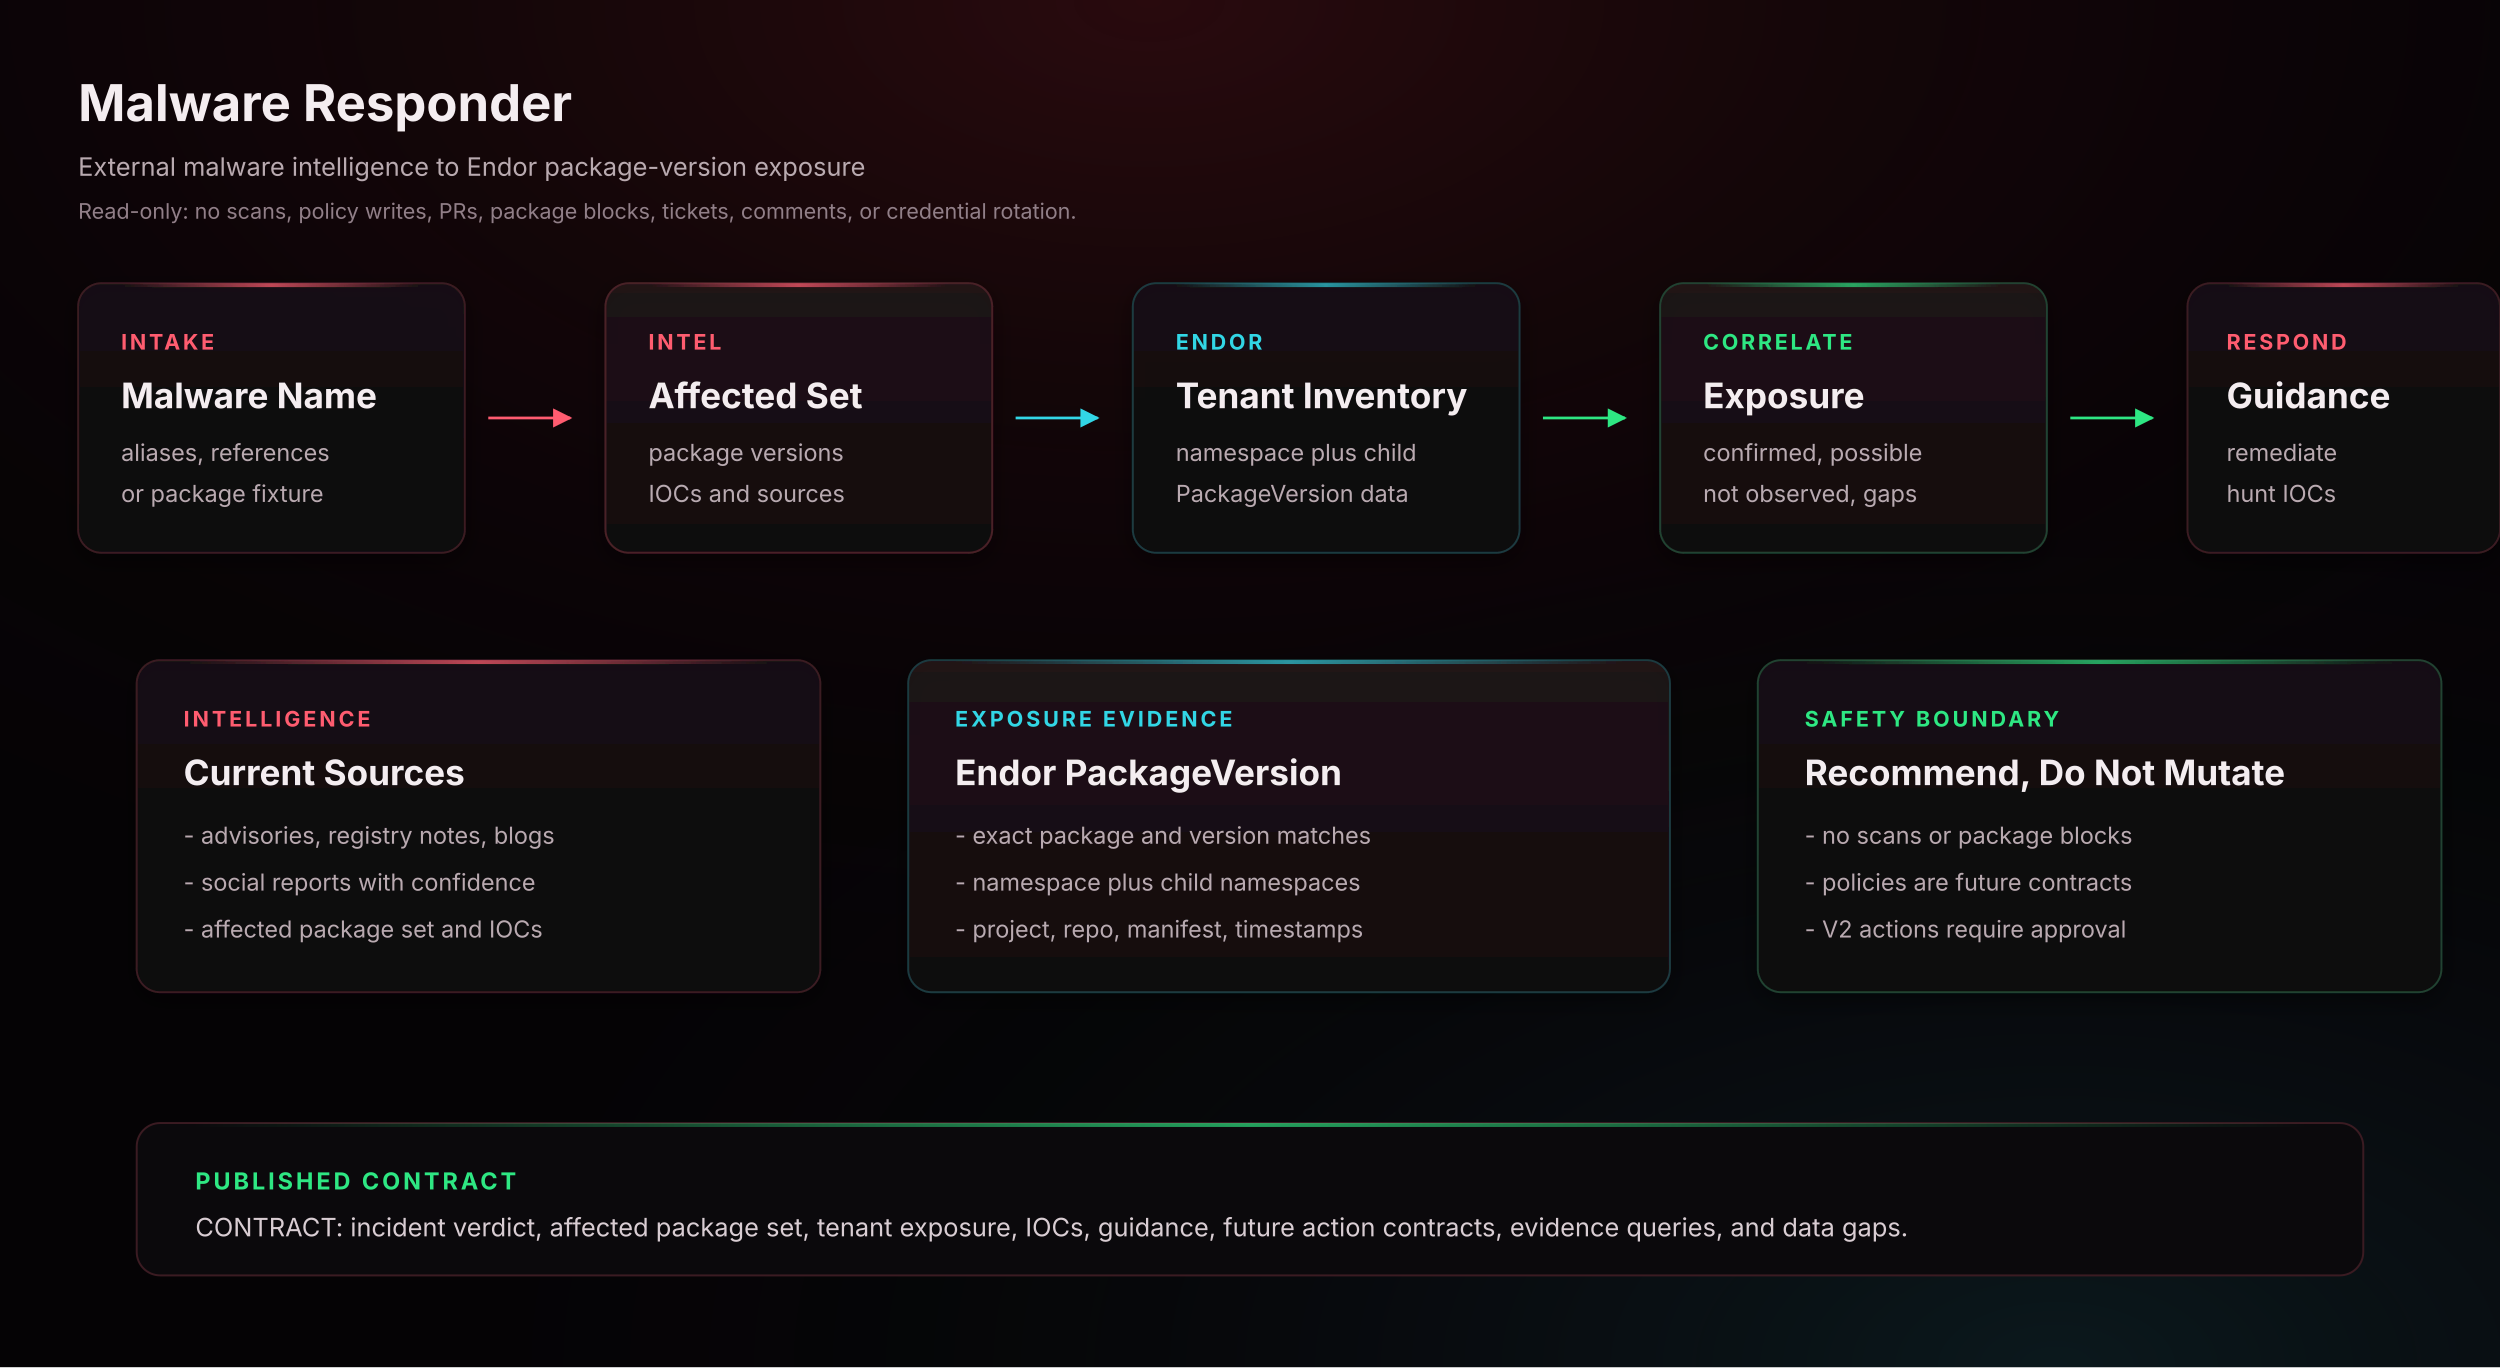
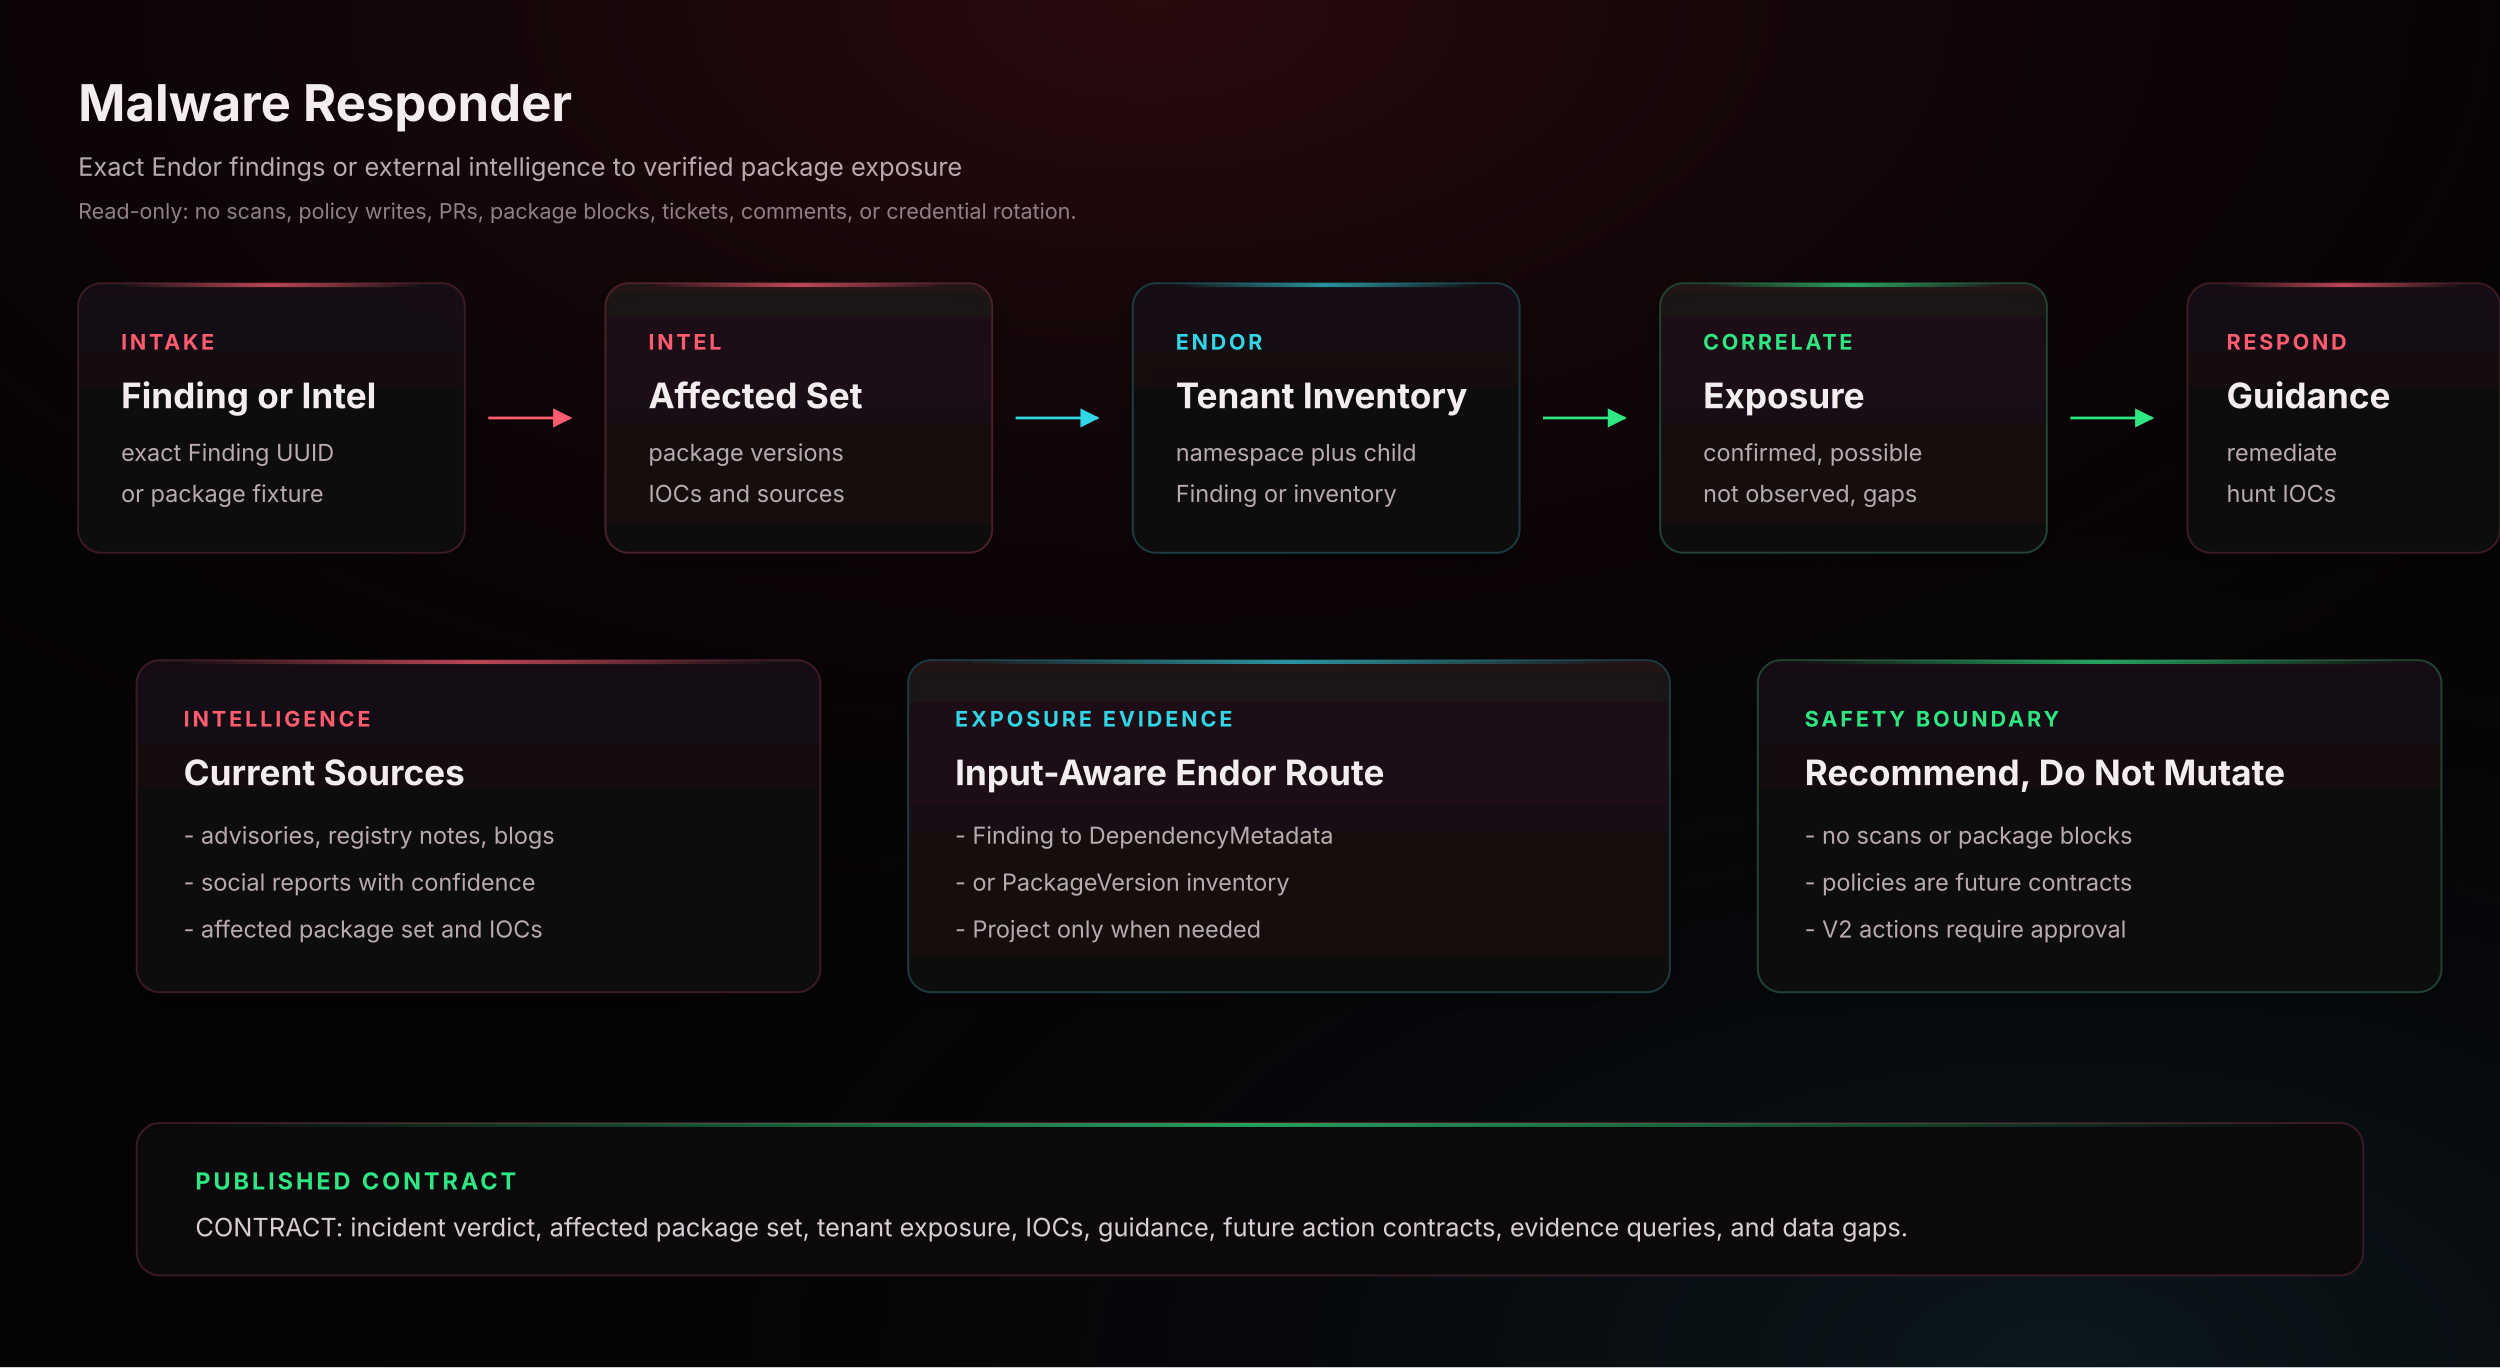
<svg xmlns="http://www.w3.org/2000/svg" viewBox="0 0 1280 700" font-family="-apple-system, BlinkMacSystemFont, 'Segoe UI', Inter, Geist, sans-serif">
  <defs>
    <radialGradient id="bgGlow" cx="46%" cy="0%" r="78%">
      <stop offset="0%" stop-color="#4b1116" stop-opacity="0.52" />
      <stop offset="100%" stop-color="#050305" stop-opacity="0" />
    </radialGradient>
    <radialGradient id="bgGlow2" cx="82%" cy="100%" r="68%">
      <stop offset="0%" stop-color="#163b44" stop-opacity="0.38" />
      <stop offset="100%" stop-color="#050305" stop-opacity="0" />
    </radialGradient>
    <linearGradient id="cardGlass" x1="0%" y1="0%" x2="0%" y2="100%">
      <stop offset="0%" stop-color="#151013" stop-opacity="0.95" />
      <stop offset="100%" stop-color="#0b090c" stop-opacity="0.98" />
    </linearGradient>
    <linearGradient id="cardGlassActive" x1="0%" y1="0%" x2="0%" y2="100%">
      <stop offset="0%" stop-color="#201316" stop-opacity="0.97" />
      <stop offset="100%" stop-color="#100b0e" stop-opacity="0.99" />
    </linearGradient>
    <linearGradient id="hairlineRed" x1="0%" y1="0%" x2="100%" y2="0%">
      <stop offset="0%" stop-color="#ff5c70" stop-opacity="0" />
      <stop offset="50%" stop-color="#ff5c70" stop-opacity="0.72" />
      <stop offset="100%" stop-color="#ff5c70" stop-opacity="0" />
    </linearGradient>
    <linearGradient id="hairlineCyan" x1="0%" y1="0%" x2="100%" y2="0%">
      <stop offset="0%" stop-color="#32d6e6" stop-opacity="0" />
      <stop offset="50%" stop-color="#32d6e6" stop-opacity="0.66" />
      <stop offset="100%" stop-color="#32d6e6" stop-opacity="0" />
    </linearGradient>
    <linearGradient id="hairlineGreen" x1="0%" y1="0%" x2="100%" y2="0%">
      <stop offset="0%" stop-color="#2ee783" stop-opacity="0" />
      <stop offset="50%" stop-color="#2ee783" stop-opacity="0.68" />
      <stop offset="100%" stop-color="#2ee783" stop-opacity="0" />
    </linearGradient>
    <filter id="cardShadow" x="-10%" y="-10%" width="120%" height="130%">
      <feGaussianBlur in="SourceAlpha" stdDeviation="6" />
      <feOffset dx="0" dy="4" />
      <feComponentTransfer>
        <feFuncA type="linear" slope="0.42" />
      </feComponentTransfer>
      <feMerge>
        <feMergeNode />
        <feMergeNode in="SourceGraphic" />
      </feMerge>
    </filter>
    <marker id="arrowRed" viewBox="0 0 10 10" refX="9" refY="5" markerWidth="7" markerHeight="7" orient="auto-start-reverse">
      <path d="M 0 0 L 10 5 L 0 10 z" fill="#ff5c70" />
    </marker>
    <marker id="arrowCyan" viewBox="0 0 10 10" refX="9" refY="5" markerWidth="7" markerHeight="7" orient="auto-start-reverse">
      <path d="M 0 0 L 10 5 L 0 10 z" fill="#32d6e6" />
    </marker>
    <marker id="arrowGreen" viewBox="0 0 10 10" refX="9" refY="5" markerWidth="7" markerHeight="7" orient="auto-start-reverse">
      <path d="M 0 0 L 10 5 L 0 10 z" fill="#2ee783" />
    </marker>
  </defs>
  <rect width="1280" height="700" fill="#050305" />
  <rect width="1280" height="700" fill="url(#bgGlow)" />
  <rect width="1280" height="700" fill="url(#bgGlow2)" />
  <g transform="translate(40, 34)">
    <text x="0" y="28" font-size="26" font-weight="700" fill="#f4edf0">Malware Responder</text>
-     <text x="0" y="56" font-size="13" fill="#b9aab0">External malware intelligence to Endor package-version exposure</text>
+     <text x="0" y="56" font-size="13" fill="#b9aab0">Exact Endor findings or external intelligence to verified package exposure</text>
    <text x="0" y="78" font-size="11" fill="#917f88">Read-only: no scans, policy writes, PRs, package blocks, tickets, comments, or credential rotation.</text>
  </g>
  <g transform="translate(40, 145)">
    <g filter="url(#cardShadow)">
      <rect width="198" height="138" rx="12" fill="url(#cardGlass)" stroke="#3b1b22" />
      <rect x="22" y="0" width="154" height="2" fill="url(#hairlineRed)" />
      <text x="22" y="34" font-size="11" font-weight="700" fill="#ff5c70" letter-spacing="1.4">INTAKE</text>
-       <text x="22" y="64" font-size="18" font-weight="700" fill="#f4edf0">Malware Name</text>
-       <text x="22" y="91" font-size="12" fill="#b9aab0">aliases, references</text>
+       <text x="22" y="64" font-size="18" font-weight="700" fill="#f4edf0">Finding or Intel</text>
+       <text x="22" y="91" font-size="12" fill="#b9aab0">exact Finding UUID</text>
      <text x="22" y="112" font-size="12" fill="#b9aab0">or package fixture</text>
    </g>
    <line x1="210" y1="69" x2="252" y2="69" stroke="#ff5c70" stroke-width="1.4" marker-end="url(#arrowRed)" />
    <g transform="translate(270,0)" filter="url(#cardShadow)">
      <rect width="198" height="138" rx="12" fill="url(#cardGlassActive)" stroke="#4a2028" />
      <rect x="22" y="0" width="154" height="2" fill="url(#hairlineRed)" />
      <text x="22" y="34" font-size="11" font-weight="700" fill="#ff5c70" letter-spacing="1.4">INTEL</text>
      <text x="22" y="64" font-size="18" font-weight="700" fill="#f4edf0">Affected Set</text>
      <text x="22" y="91" font-size="12" fill="#b9aab0">package versions</text>
      <text x="22" y="112" font-size="12" fill="#b9aab0">IOCs and sources</text>
    </g>
    <line x1="480" y1="69" x2="522" y2="69" stroke="#32d6e6" stroke-width="1.4" marker-end="url(#arrowCyan)" />
    <g transform="translate(540,0)" filter="url(#cardShadow)">
      <rect width="198" height="138" rx="12" fill="url(#cardGlass)" stroke="#1d3a40" />
      <rect x="22" y="0" width="154" height="2" fill="url(#hairlineCyan)" />
      <text x="22" y="34" font-size="11" font-weight="700" fill="#32d6e6" letter-spacing="1.4">ENDOR</text>
      <text x="22" y="64" font-size="18" font-weight="700" fill="#f4edf0">Tenant Inventory</text>
      <text x="22" y="91" font-size="12" fill="#b9aab0">namespace plus child</text>
-       <text x="22" y="112" font-size="12" fill="#b9aab0">PackageVersion data</text>
+       <text x="22" y="112" font-size="12" fill="#b9aab0">Finding or inventory</text>
    </g>
    <line x1="750" y1="69" x2="792" y2="69" stroke="#2ee783" stroke-width="1.4" marker-end="url(#arrowGreen)" />
    <g transform="translate(810,0)" filter="url(#cardShadow)">
      <rect width="198" height="138" rx="12" fill="url(#cardGlassActive)" stroke="#204230" />
      <rect x="22" y="0" width="154" height="2" fill="url(#hairlineGreen)" />
      <text x="22" y="34" font-size="11" font-weight="700" fill="#2ee783" letter-spacing="1.4">CORRELATE</text>
      <text x="22" y="64" font-size="18" font-weight="700" fill="#f4edf0">Exposure</text>
      <text x="22" y="91" font-size="12" fill="#b9aab0">confirmed, possible</text>
      <text x="22" y="112" font-size="12" fill="#b9aab0">not observed, gaps</text>
    </g>
    <line x1="1020" y1="69" x2="1062" y2="69" stroke="#2ee783" stroke-width="1.4" marker-end="url(#arrowGreen)" />
    <g transform="translate(1080,0)" filter="url(#cardShadow)">
      <rect width="160" height="138" rx="12" fill="url(#cardGlass)" stroke="#3b1b22" />
      <rect x="20" y="0" width="120" height="2" fill="url(#hairlineRed)" />
      <text x="20" y="34" font-size="11" font-weight="700" fill="#ff5c70" letter-spacing="1.4">RESPOND</text>
      <text x="20" y="64" font-size="18" font-weight="700" fill="#f4edf0">Guidance</text>
      <text x="20" y="91" font-size="12" fill="#b9aab0">remediate</text>
      <text x="20" y="112" font-size="12" fill="#b9aab0">hunt IOCs</text>
    </g>
  </g>
  <g transform="translate(70, 338)">
    <g filter="url(#cardShadow)">
      <rect width="350" height="170" rx="12" fill="url(#cardGlass)" stroke="#3b1b22" />
      <rect x="24" y="0" width="302" height="2" fill="url(#hairlineRed)" />
      <text x="24" y="34" font-size="11" font-weight="700" fill="#ff5c70" letter-spacing="1.5">INTELLIGENCE</text>
      <text x="24" y="64" font-size="18" font-weight="700" fill="#f4edf0">Current Sources</text>
      <text x="24" y="94" font-size="12" fill="#b9aab0">- advisories, registry notes, blogs</text>
      <text x="24" y="118" font-size="12" fill="#b9aab0">- social reports with confidence</text>
      <text x="24" y="142" font-size="12" fill="#b9aab0">- affected package set and IOCs</text>
    </g>
    <g transform="translate(395,0)" filter="url(#cardShadow)">
      <rect width="390" height="170" rx="12" fill="url(#cardGlassActive)" stroke="#1d3a40" />
      <rect x="24" y="0" width="342" height="2" fill="url(#hairlineCyan)" />
      <text x="24" y="34" font-size="11" font-weight="700" fill="#32d6e6" letter-spacing="1.5">EXPOSURE EVIDENCE</text>
-       <text x="24" y="64" font-size="18" font-weight="700" fill="#f4edf0">Endor PackageVersion</text>
-       <text x="24" y="94" font-size="12" fill="#b9aab0">- exact package and version matches</text>
-       <text x="24" y="118" font-size="12" fill="#b9aab0">- namespace plus child namespaces</text>
-       <text x="24" y="142" font-size="12" fill="#b9aab0">- project, repo, manifest, timestamps</text>
+       <text x="24" y="64" font-size="18" font-weight="700" fill="#f4edf0">Input-Aware Endor Route</text>
+       <text x="24" y="94" font-size="12" fill="#b9aab0">- Finding to DependencyMetadata</text>
+       <text x="24" y="118" font-size="12" fill="#b9aab0">- or PackageVersion inventory</text>
+       <text x="24" y="142" font-size="12" fill="#b9aab0">- Project only when needed</text>
    </g>
    <g transform="translate(830,0)" filter="url(#cardShadow)">
      <rect width="350" height="170" rx="12" fill="url(#cardGlass)" stroke="#204230" />
      <rect x="24" y="0" width="302" height="2" fill="url(#hairlineGreen)" />
      <text x="24" y="34" font-size="11" font-weight="700" fill="#2ee783" letter-spacing="1.5">SAFETY BOUNDARY</text>
      <text x="24" y="64" font-size="18" font-weight="700" fill="#f4edf0">Recommend, Do Not Mutate</text>
      <text x="24" y="94" font-size="12" fill="#b9aab0">- no scans or package blocks</text>
      <text x="24" y="118" font-size="12" fill="#b9aab0">- policies are future contracts</text>
      <text x="24" y="142" font-size="12" fill="#b9aab0">- V2 actions require approval</text>
    </g>
  </g>
  <g transform="translate(70, 575)">
    <rect width="1140" height="78" rx="12" fill="#0b090c" stroke="#3b1b22" />
    <rect x="30" y="0" width="1080" height="2" fill="url(#hairlineGreen)" />
    <text x="30" y="34" font-size="12" font-weight="700" fill="#2ee783" letter-spacing="1.5">PUBLISHED CONTRACT</text>
    <text x="30" y="58" font-size="13" fill="#d9cdd3">CONTRACT: incident verdict, affected package set, tenant exposure, IOCs, guidance, future action contracts, evidence queries, and data gaps.</text>
  </g>
</svg>
